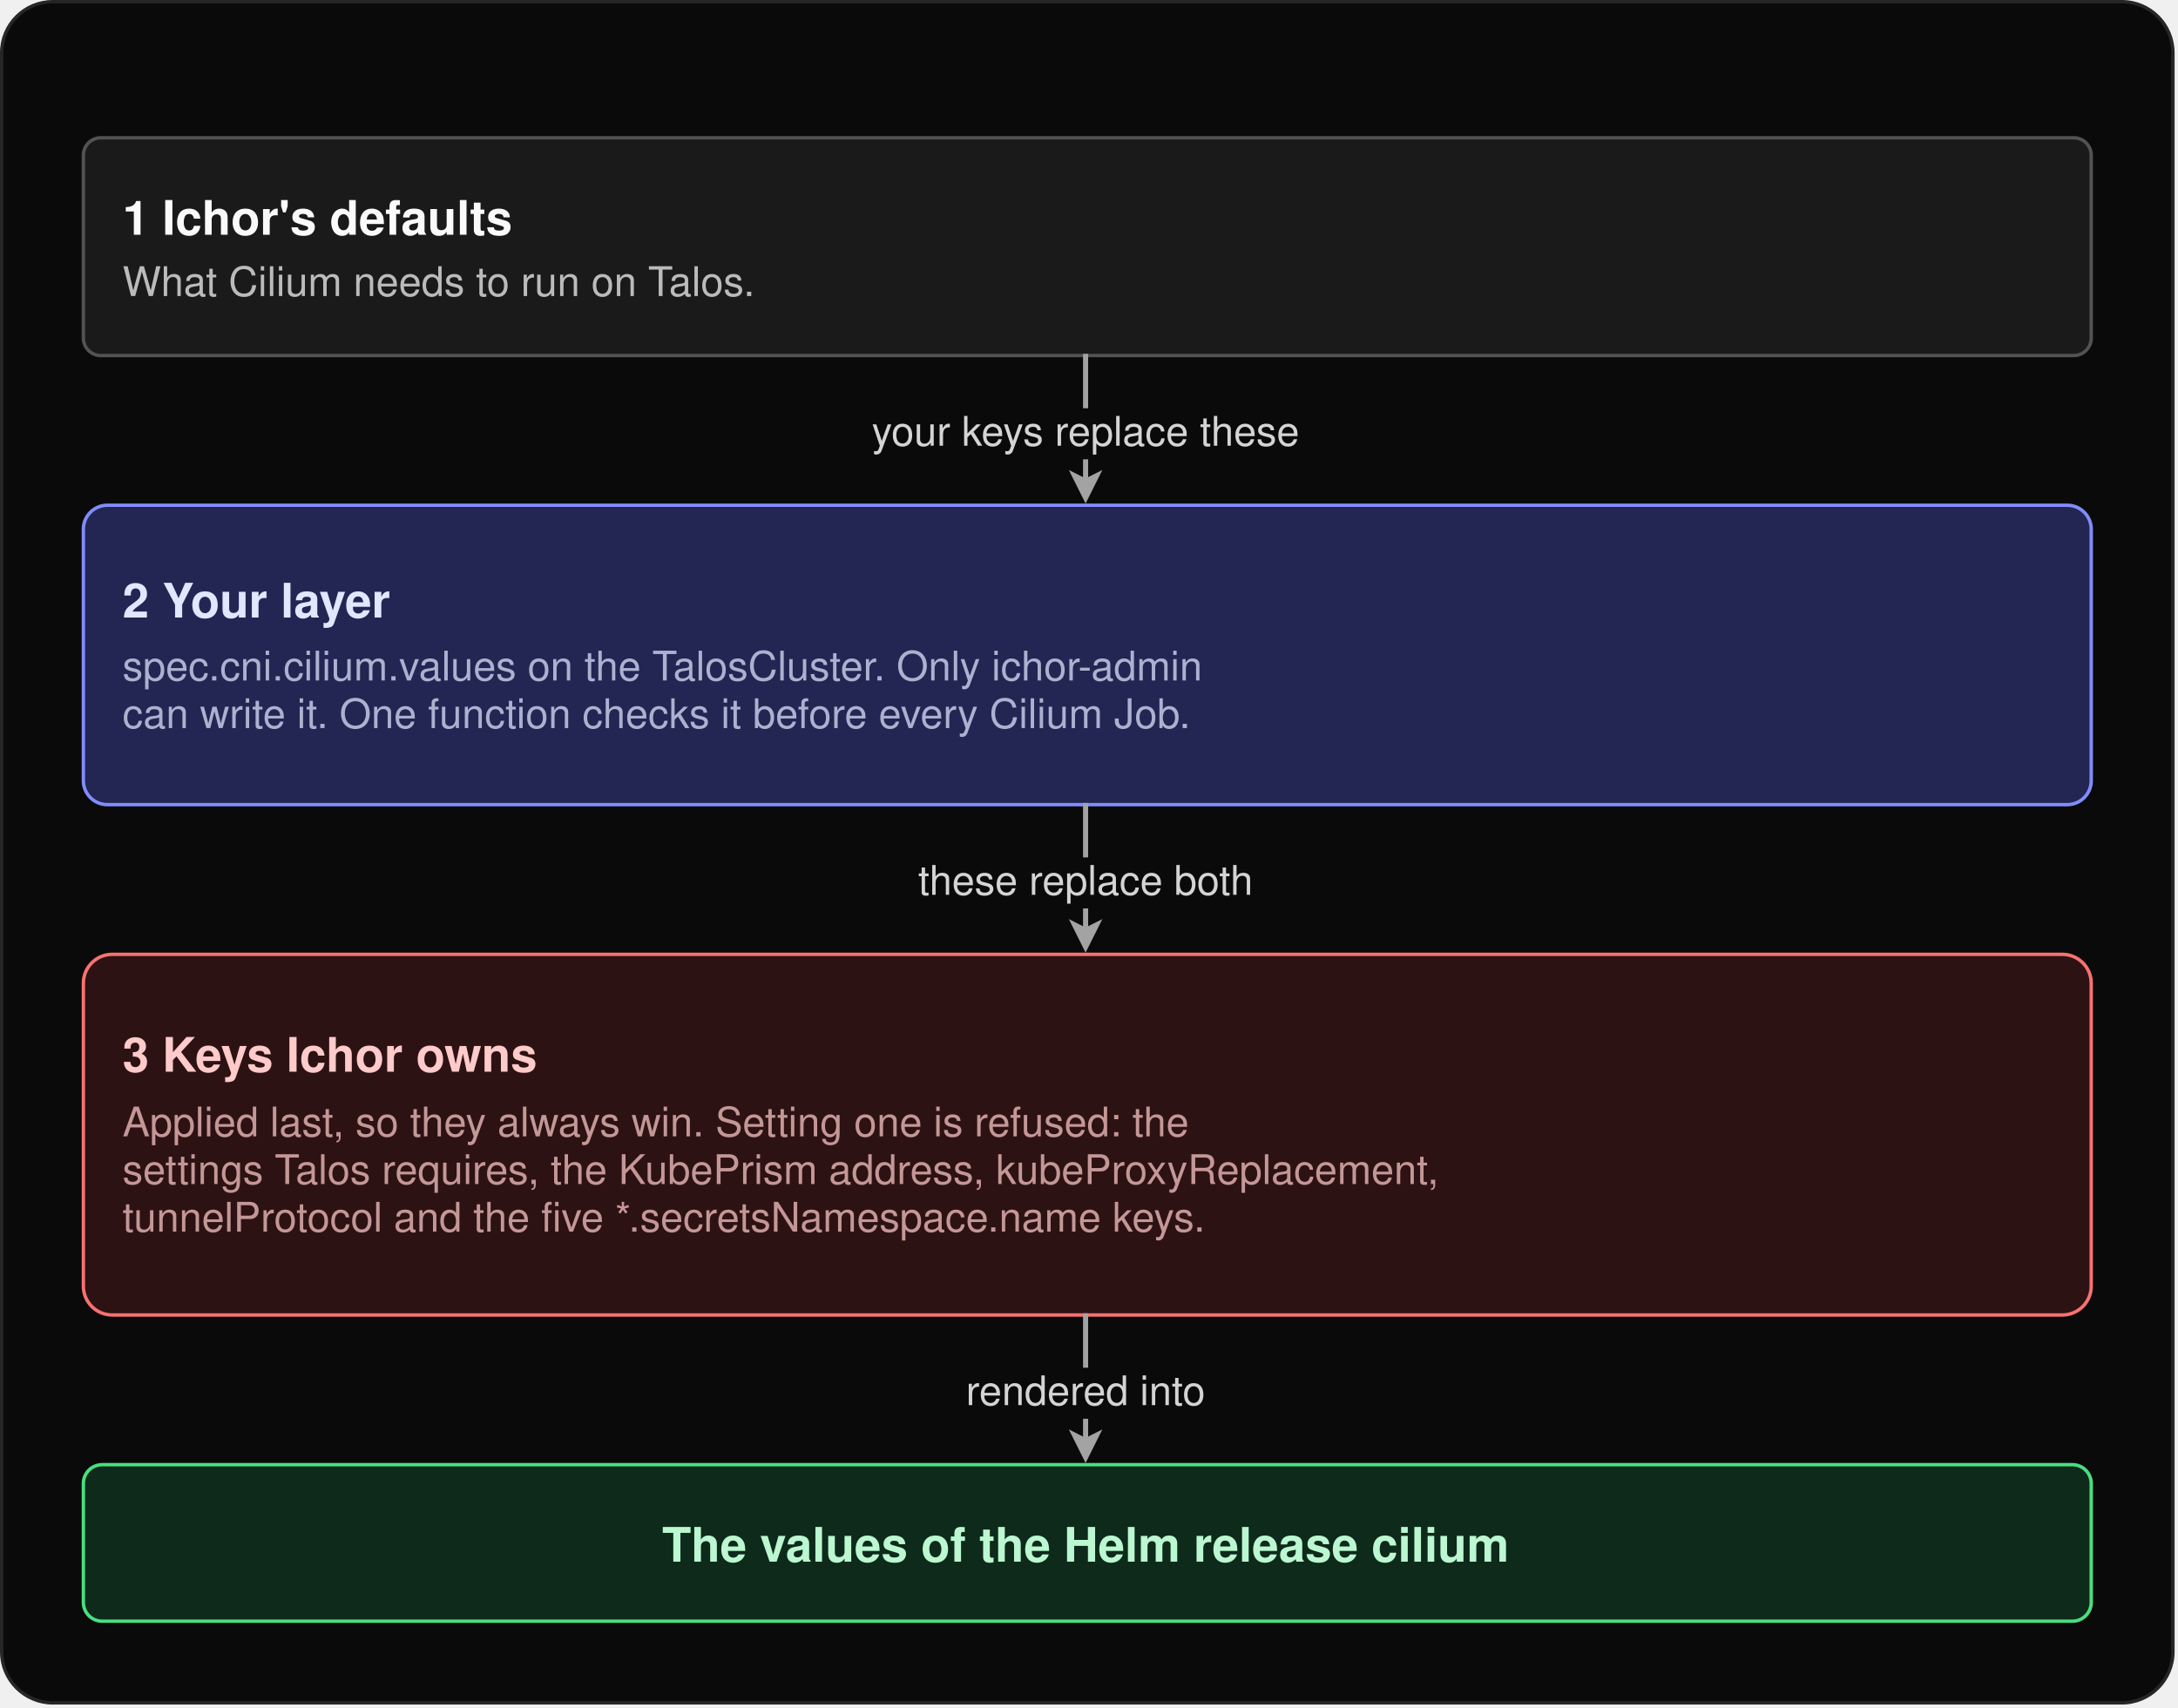
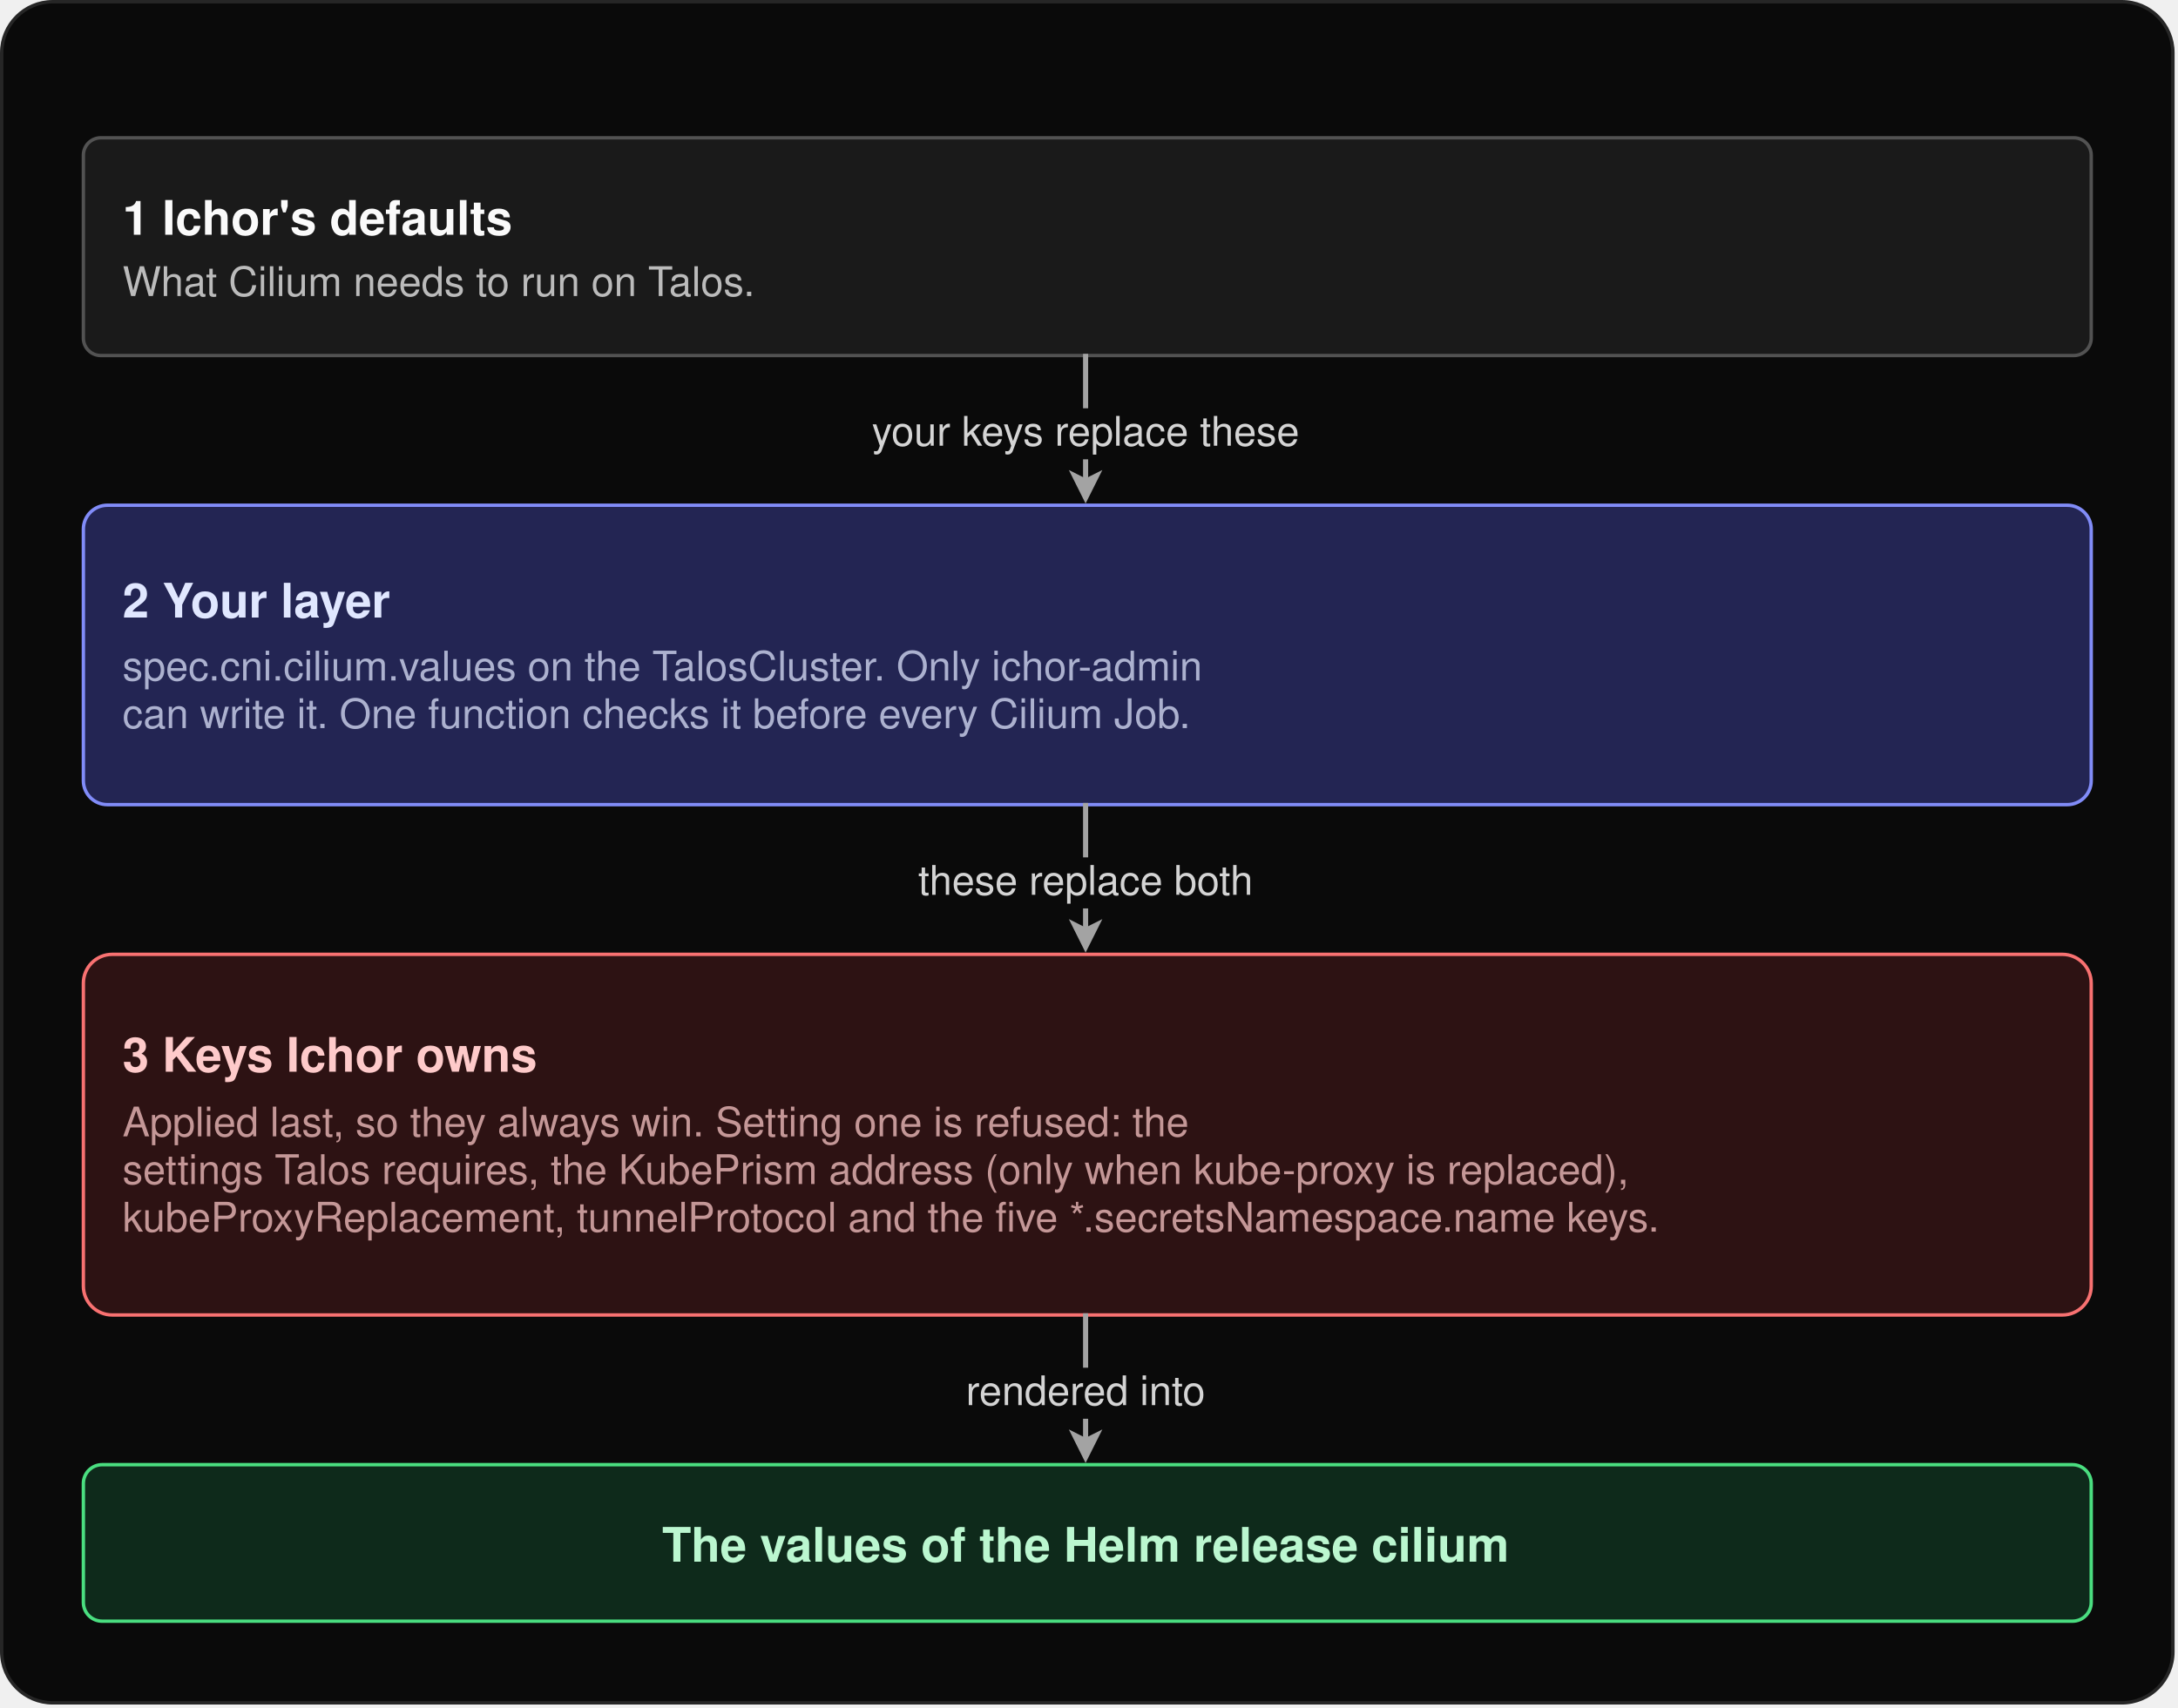
- <svg xmlns="http://www.w3.org/2000/svg" style="background: transparent; background-color: transparent; color-scheme: dark;" version="1.1" width="640px" height="502px" viewBox="0 0 640 502" content="&lt;mxfile host=&quot;Electron&quot;&gt;&#10;  &lt;diagram id=&quot;d&quot; name=&quot;Cilium values: three layers&quot;&gt;&#10;    &lt;mxGraphModel grid=&quot;0&quot; gridSize=&quot;10&quot; guides=&quot;1&quot; tooltips=&quot;1&quot; connect=&quot;1&quot; arrows=&quot;1&quot; fold=&quot;0&quot; page=&quot;0&quot; pageScale=&quot;1&quot; pageWidth=&quot;638&quot; pageHeight=&quot;500&quot; math=&quot;0&quot; shadow=&quot;0&quot;&gt;&#10;      &lt;root&gt;&#10;        &lt;mxCell id=&quot;0&quot; style=&quot;html=0;&quot; /&gt;&#10;        &lt;mxCell id=&quot;1&quot; parent=&quot;0&quot; style=&quot;html=0;&quot; /&gt;&#10;        &lt;mxCell id=&quot;panel&quot; parent=&quot;1&quot; style=&quot;rounded=1;arcSize=3;fillColor=light-dark(#FFFFFF,#0A0A0A);strokeColor=light-dark(#E5E5E5,#262626);strokeWidth=1;fontColor=light-dark(#171717,#FAFAFA);fontFamily=Helvetica;fontSize=14;align=center;verticalAlign=middle;html=0;&quot; value=&quot;&quot; vertex=&quot;1&quot;&gt;&#10;          &lt;mxGeometry height=&quot;500&quot; width=&quot;638&quot; as=&quot;geometry&quot; /&gt;&#10;        &lt;/mxCell&gt;&#10;        &lt;mxCell id=&quot;l1&quot; parent=&quot;1&quot; style=&quot;rounded=1;arcSize=8;fillColor=light-dark(#FFFFFF,#1A1A1A);strokeColor=light-dark(#A3A3A3,#525252);strokeWidth=1;fontColor=light-dark(#171717,#FAFAFA);fontFamily=Helvetica;fontSize=14;align=center;verticalAlign=middle;html=0;&quot; value=&quot;&quot; vertex=&quot;1&quot;&gt;&#10;          &lt;mxGeometry height=&quot;64&quot; width=&quot;590&quot; x=&quot;24&quot; y=&quot;40&quot; as=&quot;geometry&quot; /&gt;&#10;        &lt;/mxCell&gt;&#10;        &lt;mxCell id=&quot;l1_t1&quot; parent=&quot;l1&quot; style=&quot;html=0;fillColor=none;strokeColor=none;fontFamily=Helvetica;fontSize=14;fontColor=light-dark(#171717,#FAFAFA);align=left;spacingLeft=12;spacingRight=8;verticalAlign=middle;spacing=0;fontStyle=1;&quot; value=&quot;1  Ichor&amp;#39;s defaults&quot; vertex=&quot;1&quot;&gt;&#10;          &lt;mxGeometry height=&quot;17&quot; width=&quot;590&quot; y=&quot;14.5&quot; as=&quot;geometry&quot; /&gt;&#10;        &lt;/mxCell&gt;&#10;        &lt;mxCell id=&quot;l1_t2&quot; parent=&quot;l1&quot; style=&quot;html=0;fillColor=none;strokeColor=none;fontFamily=Helvetica;fontSize=12;fontColor=light-dark(#171717,#FAFAFA);align=left;spacingLeft=12;spacingRight=8;verticalAlign=middle;spacing=0;textOpacity=72;&quot; value=&quot;What Cilium needs to run on Talos.&quot; vertex=&quot;1&quot;&gt;&#10;          &lt;mxGeometry height=&quot;15&quot; width=&quot;590&quot; y=&quot;34.5&quot; as=&quot;geometry&quot; /&gt;&#10;        &lt;/mxCell&gt;&#10;        &lt;mxCell id=&quot;l2&quot; parent=&quot;1&quot; style=&quot;rounded=1;arcSize=8;fillColor=light-dark(#EEF2FF,#232553);strokeColor=light-dark(#6366F1,#818CF8);strokeWidth=1;fontColor=light-dark(#1E1B4B,#E0E7FF);fontFamily=Helvetica;fontSize=14;align=center;verticalAlign=middle;html=0;&quot; value=&quot;&quot; vertex=&quot;1&quot;&gt;&#10;          &lt;mxGeometry height=&quot;88&quot; width=&quot;590&quot; x=&quot;24&quot; y=&quot;148&quot; as=&quot;geometry&quot; /&gt;&#10;        &lt;/mxCell&gt;&#10;        &lt;mxCell id=&quot;l2_t1&quot; parent=&quot;l2&quot; style=&quot;html=0;fillColor=none;strokeColor=none;fontFamily=Helvetica;fontSize=14;fontColor=light-dark(#1E1B4B,#E0E7FF);align=left;spacingLeft=12;spacingRight=8;verticalAlign=middle;spacing=0;fontStyle=1;&quot; value=&quot;2  Your layer&quot; vertex=&quot;1&quot;&gt;&#10;          &lt;mxGeometry height=&quot;17&quot; width=&quot;590&quot; y=&quot;19&quot; as=&quot;geometry&quot; /&gt;&#10;        &lt;/mxCell&gt;&#10;        &lt;mxCell id=&quot;l2_t2&quot; parent=&quot;l2&quot; style=&quot;html=0;fillColor=none;strokeColor=none;fontFamily=Helvetica;fontSize=12;fontColor=light-dark(#1E1B4B,#E0E7FF);align=left;spacingLeft=12;spacingRight=8;verticalAlign=middle;spacing=0;textOpacity=72;&quot; value=&quot;spec.cni.cilium.values on the TalosCluster. Only ichor-admin&amp;#xa;can write it. One function checks it before every Cilium Job.&quot; vertex=&quot;1&quot;&gt;&#10;          &lt;mxGeometry height=&quot;30&quot; width=&quot;590&quot; y=&quot;39&quot; as=&quot;geometry&quot; /&gt;&#10;        &lt;/mxCell&gt;&#10;        &lt;mxCell id=&quot;l3&quot; parent=&quot;1&quot; style=&quot;rounded=1;arcSize=8;fillColor=light-dark(#FEF2F2,#2D1213);strokeColor=light-dark(#DC2626,#F87171);strokeWidth=1;fontColor=light-dark(#7F1D1D,#FECACA);fontFamily=Helvetica;fontSize=14;align=center;verticalAlign=middle;html=0;&quot; value=&quot;&quot; vertex=&quot;1&quot;&gt;&#10;          &lt;mxGeometry height=&quot;106&quot; width=&quot;590&quot; x=&quot;24&quot; y=&quot;280&quot; as=&quot;geometry&quot; /&gt;&#10;        &lt;/mxCell&gt;&#10;        &lt;mxCell id=&quot;l3_t1&quot; parent=&quot;l3&quot; style=&quot;html=0;fillColor=none;strokeColor=none;fontFamily=Helvetica;fontSize=14;fontColor=light-dark(#7F1D1D,#FECACA);align=left;spacingLeft=12;spacingRight=8;verticalAlign=middle;spacing=0;fontStyle=1;&quot; value=&quot;3  Keys Ichor owns&quot; vertex=&quot;1&quot;&gt;&#10;          &lt;mxGeometry height=&quot;17&quot; width=&quot;590&quot; y=&quot;20.5&quot; as=&quot;geometry&quot; /&gt;&#10;        &lt;/mxCell&gt;&#10;        &lt;mxCell id=&quot;l3_t2&quot; parent=&quot;l3&quot; style=&quot;html=0;fillColor=none;strokeColor=none;fontFamily=Helvetica;fontSize=12;fontColor=light-dark(#7F1D1D,#FECACA);align=left;spacingLeft=12;spacingRight=8;verticalAlign=middle;spacing=0;textOpacity=72;&quot; value=&quot;Applied last, so they always win. Setting one is refused: the&amp;#xa;settings Talos requires, the KubePrism address, kubeProxyReplacement,&amp;#xa;tunnelProtocol and the five *.secretsNamespace.name keys.&quot; vertex=&quot;1&quot;&gt;&#10;          &lt;mxGeometry height=&quot;45&quot; width=&quot;590&quot; y=&quot;40.5&quot; as=&quot;geometry&quot; /&gt;&#10;        &lt;/mxCell&gt;&#10;        &lt;mxCell id=&quot;out&quot; parent=&quot;1&quot; style=&quot;rounded=1;arcSize=12;fillColor=light-dark(#F0FDF4,#0E2A1B);strokeColor=light-dark(#16A34A,#4ADE80);strokeWidth=1;fontColor=light-dark(#14532D,#BBF7D0);fontFamily=Helvetica;fontSize=14;align=center;verticalAlign=middle;html=0;&quot; value=&quot;&quot; vertex=&quot;1&quot;&gt;&#10;          &lt;mxGeometry height=&quot;46&quot; width=&quot;590&quot; x=&quot;24&quot; y=&quot;430&quot; as=&quot;geometry&quot; /&gt;&#10;        &lt;/mxCell&gt;&#10;        &lt;mxCell id=&quot;out_t1&quot; parent=&quot;out&quot; style=&quot;html=0;fillColor=none;strokeColor=none;fontFamily=Helvetica;fontSize=14;fontColor=light-dark(#14532D,#BBF7D0);align=center;verticalAlign=middle;spacing=0;fontStyle=1;&quot; value=&quot;The values of the Helm release cilium&quot; vertex=&quot;1&quot;&gt;&#10;          &lt;mxGeometry height=&quot;17&quot; width=&quot;590&quot; y=&quot;14.5&quot; as=&quot;geometry&quot; /&gt;&#10;        &lt;/mxCell&gt;&#10;        &lt;mxCell id=&quot;a1&quot; edge=&quot;1&quot; parent=&quot;1&quot; source=&quot;l1&quot; style=&quot;edgeStyle=orthogonalEdgeStyle;rounded=1;orthogonalLoop=1;jettySize=auto;strokeColor=light-dark(#737373,#A3A3A3);strokeWidth=1.5;endArrow=classic;endFill=1;endSize=5;startArrow=none;startFill=1;startSize=5;fontColor=light-dark(#404040,#D4D4D4);fontFamily=Helvetica;fontSize=12;labelBackgroundColor=light-dark(#FFFFFF,#0A0A0A);exitX=0.5;exitY=1;exitDx=0;exitDy=0;entryX=0.5;entryY=0;entryDx=0;entryDy=0;html=0;&quot; target=&quot;l2&quot; value=&quot;your keys replace these&quot;&gt;&#10;          &lt;mxGeometry relative=&quot;1&quot; as=&quot;geometry&quot; /&gt;&#10;        &lt;/mxCell&gt;&#10;        &lt;mxCell id=&quot;a2&quot; edge=&quot;1&quot; parent=&quot;1&quot; source=&quot;l2&quot; style=&quot;edgeStyle=orthogonalEdgeStyle;rounded=1;orthogonalLoop=1;jettySize=auto;strokeColor=light-dark(#737373,#A3A3A3);strokeWidth=1.5;endArrow=classic;endFill=1;endSize=5;startArrow=none;startFill=1;startSize=5;fontColor=light-dark(#404040,#D4D4D4);fontFamily=Helvetica;fontSize=12;labelBackgroundColor=light-dark(#FFFFFF,#0A0A0A);exitX=0.5;exitY=1;exitDx=0;exitDy=0;entryX=0.5;entryY=0;entryDx=0;entryDy=0;html=0;&quot; target=&quot;l3&quot; value=&quot;these replace both&quot;&gt;&#10;          &lt;mxGeometry relative=&quot;1&quot; as=&quot;geometry&quot; /&gt;&#10;        &lt;/mxCell&gt;&#10;        &lt;mxCell id=&quot;a3&quot; edge=&quot;1&quot; parent=&quot;1&quot; source=&quot;l3&quot; style=&quot;edgeStyle=orthogonalEdgeStyle;rounded=1;orthogonalLoop=1;jettySize=auto;strokeColor=light-dark(#737373,#A3A3A3);strokeWidth=1.5;endArrow=classic;endFill=1;endSize=5;startArrow=none;startFill=1;startSize=5;fontColor=light-dark(#404040,#D4D4D4);fontFamily=Helvetica;fontSize=12;labelBackgroundColor=light-dark(#FFFFFF,#0A0A0A);exitX=0.5;exitY=1;exitDx=0;exitDy=0;entryX=0.5;entryY=0;entryDx=0;entryDy=0;html=0;&quot; target=&quot;out&quot; value=&quot;rendered into&quot;&gt;&#10;          &lt;mxGeometry relative=&quot;1&quot; as=&quot;geometry&quot; /&gt;&#10;        &lt;/mxCell&gt;&#10;      &lt;/root&gt;&#10;    &lt;/mxGraphModel&gt;&#10;  &lt;/diagram&gt;&#10;&lt;/mxfile&gt;&#10;">
+ <svg xmlns="http://www.w3.org/2000/svg" style="background: transparent; background-color: transparent; color-scheme: dark;" version="1.1" width="640px" height="502px" viewBox="0 0 640 502" content="&lt;mxfile host=&quot;Electron&quot;&gt;&#10;  &lt;diagram id=&quot;d&quot; name=&quot;Cilium values: three layers&quot;&gt;&#10;    &lt;mxGraphModel grid=&quot;0&quot; gridSize=&quot;10&quot; guides=&quot;1&quot; tooltips=&quot;1&quot; connect=&quot;1&quot; arrows=&quot;1&quot; fold=&quot;0&quot; page=&quot;0&quot; pageScale=&quot;1&quot; pageWidth=&quot;638&quot; pageHeight=&quot;500&quot; math=&quot;0&quot; shadow=&quot;0&quot;&gt;&#10;      &lt;root&gt;&#10;        &lt;mxCell id=&quot;0&quot; style=&quot;html=0;&quot; /&gt;&#10;        &lt;mxCell id=&quot;1&quot; parent=&quot;0&quot; style=&quot;html=0;&quot; /&gt;&#10;        &lt;mxCell id=&quot;panel&quot; parent=&quot;1&quot; style=&quot;rounded=1;arcSize=3;fillColor=light-dark(#FFFFFF,#0A0A0A);strokeColor=light-dark(#E5E5E5,#262626);strokeWidth=1;fontColor=light-dark(#171717,#FAFAFA);fontFamily=Helvetica;fontSize=14;align=center;verticalAlign=middle;html=0;&quot; value=&quot;&quot; vertex=&quot;1&quot;&gt;&#10;          &lt;mxGeometry height=&quot;500&quot; width=&quot;638&quot; as=&quot;geometry&quot; /&gt;&#10;        &lt;/mxCell&gt;&#10;        &lt;mxCell id=&quot;l1&quot; parent=&quot;1&quot; style=&quot;rounded=1;arcSize=8;fillColor=light-dark(#FFFFFF,#1A1A1A);strokeColor=light-dark(#A3A3A3,#525252);strokeWidth=1;fontColor=light-dark(#171717,#FAFAFA);fontFamily=Helvetica;fontSize=14;align=center;verticalAlign=middle;html=0;&quot; value=&quot;&quot; vertex=&quot;1&quot;&gt;&#10;          &lt;mxGeometry height=&quot;64&quot; width=&quot;590&quot; x=&quot;24&quot; y=&quot;40&quot; as=&quot;geometry&quot; /&gt;&#10;        &lt;/mxCell&gt;&#10;        &lt;mxCell id=&quot;l1_t1&quot; parent=&quot;l1&quot; style=&quot;html=0;fillColor=none;strokeColor=none;fontFamily=Helvetica;fontSize=14;fontColor=light-dark(#171717,#FAFAFA);align=left;spacingLeft=12;spacingRight=8;verticalAlign=middle;spacing=0;fontStyle=1;&quot; value=&quot;1  Ichor&amp;#39;s defaults&quot; vertex=&quot;1&quot;&gt;&#10;          &lt;mxGeometry height=&quot;17&quot; width=&quot;590&quot; y=&quot;14.5&quot; as=&quot;geometry&quot; /&gt;&#10;        &lt;/mxCell&gt;&#10;        &lt;mxCell id=&quot;l1_t2&quot; parent=&quot;l1&quot; style=&quot;html=0;fillColor=none;strokeColor=none;fontFamily=Helvetica;fontSize=12;fontColor=light-dark(#171717,#FAFAFA);align=left;spacingLeft=12;spacingRight=8;verticalAlign=middle;spacing=0;textOpacity=72;&quot; value=&quot;What Cilium needs to run on Talos.&quot; vertex=&quot;1&quot;&gt;&#10;          &lt;mxGeometry height=&quot;15&quot; width=&quot;590&quot; y=&quot;34.5&quot; as=&quot;geometry&quot; /&gt;&#10;        &lt;/mxCell&gt;&#10;        &lt;mxCell id=&quot;l2&quot; parent=&quot;1&quot; style=&quot;rounded=1;arcSize=8;fillColor=light-dark(#EEF2FF,#232553);strokeColor=light-dark(#6366F1,#818CF8);strokeWidth=1;fontColor=light-dark(#1E1B4B,#E0E7FF);fontFamily=Helvetica;fontSize=14;align=center;verticalAlign=middle;html=0;&quot; value=&quot;&quot; vertex=&quot;1&quot;&gt;&#10;          &lt;mxGeometry height=&quot;88&quot; width=&quot;590&quot; x=&quot;24&quot; y=&quot;148&quot; as=&quot;geometry&quot; /&gt;&#10;        &lt;/mxCell&gt;&#10;        &lt;mxCell id=&quot;l2_t1&quot; parent=&quot;l2&quot; style=&quot;html=0;fillColor=none;strokeColor=none;fontFamily=Helvetica;fontSize=14;fontColor=light-dark(#1E1B4B,#E0E7FF);align=left;spacingLeft=12;spacingRight=8;verticalAlign=middle;spacing=0;fontStyle=1;&quot; value=&quot;2  Your layer&quot; vertex=&quot;1&quot;&gt;&#10;          &lt;mxGeometry height=&quot;17&quot; width=&quot;590&quot; y=&quot;19&quot; as=&quot;geometry&quot; /&gt;&#10;        &lt;/mxCell&gt;&#10;        &lt;mxCell id=&quot;l2_t2&quot; parent=&quot;l2&quot; style=&quot;html=0;fillColor=none;strokeColor=none;fontFamily=Helvetica;fontSize=12;fontColor=light-dark(#1E1B4B,#E0E7FF);align=left;spacingLeft=12;spacingRight=8;verticalAlign=middle;spacing=0;textOpacity=72;&quot; value=&quot;spec.cni.cilium.values on the TalosCluster. Only ichor-admin&amp;#xa;can write it. One function checks it before every Cilium Job.&quot; vertex=&quot;1&quot;&gt;&#10;          &lt;mxGeometry height=&quot;30&quot; width=&quot;590&quot; y=&quot;39&quot; as=&quot;geometry&quot; /&gt;&#10;        &lt;/mxCell&gt;&#10;        &lt;mxCell id=&quot;l3&quot; parent=&quot;1&quot; style=&quot;rounded=1;arcSize=8;fillColor=light-dark(#FEF2F2,#2D1213);strokeColor=light-dark(#DC2626,#F87171);strokeWidth=1;fontColor=light-dark(#7F1D1D,#FECACA);fontFamily=Helvetica;fontSize=14;align=center;verticalAlign=middle;html=0;&quot; value=&quot;&quot; vertex=&quot;1&quot;&gt;&#10;          &lt;mxGeometry height=&quot;106&quot; width=&quot;590&quot; x=&quot;24&quot; y=&quot;280&quot; as=&quot;geometry&quot; /&gt;&#10;        &lt;/mxCell&gt;&#10;        &lt;mxCell id=&quot;l3_t1&quot; parent=&quot;l3&quot; style=&quot;html=0;fillColor=none;strokeColor=none;fontFamily=Helvetica;fontSize=14;fontColor=light-dark(#7F1D1D,#FECACA);align=left;spacingLeft=12;spacingRight=8;verticalAlign=middle;spacing=0;fontStyle=1;&quot; value=&quot;3  Keys Ichor owns&quot; vertex=&quot;1&quot;&gt;&#10;          &lt;mxGeometry height=&quot;17&quot; width=&quot;590&quot; y=&quot;20.5&quot; as=&quot;geometry&quot; /&gt;&#10;        &lt;/mxCell&gt;&#10;        &lt;mxCell id=&quot;l3_t2&quot; parent=&quot;l3&quot; style=&quot;html=0;fillColor=none;strokeColor=none;fontFamily=Helvetica;fontSize=12;fontColor=light-dark(#7F1D1D,#FECACA);align=left;spacingLeft=12;spacingRight=8;verticalAlign=middle;spacing=0;textOpacity=72;&quot; value=&quot;Applied last, so they always win. Setting one is refused: the&amp;#xa;settings Talos requires, the KubePrism address (only when kube-proxy is replaced),&amp;#xa;kubeProxyReplacement, tunnelProtocol and the five *.secretsNamespace.name keys.&quot; vertex=&quot;1&quot;&gt;&#10;          &lt;mxGeometry height=&quot;45&quot; width=&quot;590&quot; y=&quot;40.5&quot; as=&quot;geometry&quot; /&gt;&#10;        &lt;/mxCell&gt;&#10;        &lt;mxCell id=&quot;out&quot; parent=&quot;1&quot; style=&quot;rounded=1;arcSize=12;fillColor=light-dark(#F0FDF4,#0E2A1B);strokeColor=light-dark(#16A34A,#4ADE80);strokeWidth=1;fontColor=light-dark(#14532D,#BBF7D0);fontFamily=Helvetica;fontSize=14;align=center;verticalAlign=middle;html=0;&quot; value=&quot;&quot; vertex=&quot;1&quot;&gt;&#10;          &lt;mxGeometry height=&quot;46&quot; width=&quot;590&quot; x=&quot;24&quot; y=&quot;430&quot; as=&quot;geometry&quot; /&gt;&#10;        &lt;/mxCell&gt;&#10;        &lt;mxCell id=&quot;out_t1&quot; parent=&quot;out&quot; style=&quot;html=0;fillColor=none;strokeColor=none;fontFamily=Helvetica;fontSize=14;fontColor=light-dark(#14532D,#BBF7D0);align=center;verticalAlign=middle;spacing=0;fontStyle=1;&quot; value=&quot;The values of the Helm release cilium&quot; vertex=&quot;1&quot;&gt;&#10;          &lt;mxGeometry height=&quot;17&quot; width=&quot;590&quot; y=&quot;14.5&quot; as=&quot;geometry&quot; /&gt;&#10;        &lt;/mxCell&gt;&#10;        &lt;mxCell id=&quot;a1&quot; edge=&quot;1&quot; parent=&quot;1&quot; source=&quot;l1&quot; style=&quot;edgeStyle=orthogonalEdgeStyle;rounded=1;orthogonalLoop=1;jettySize=auto;strokeColor=light-dark(#737373,#A3A3A3);strokeWidth=1.5;endArrow=classic;endFill=1;endSize=5;startArrow=none;startFill=1;startSize=5;fontColor=light-dark(#404040,#D4D4D4);fontFamily=Helvetica;fontSize=12;labelBackgroundColor=light-dark(#FFFFFF,#0A0A0A);exitX=0.5;exitY=1;exitDx=0;exitDy=0;entryX=0.5;entryY=0;entryDx=0;entryDy=0;html=0;&quot; target=&quot;l2&quot; value=&quot;your keys replace these&quot;&gt;&#10;          &lt;mxGeometry relative=&quot;1&quot; as=&quot;geometry&quot; /&gt;&#10;        &lt;/mxCell&gt;&#10;        &lt;mxCell id=&quot;a2&quot; edge=&quot;1&quot; parent=&quot;1&quot; source=&quot;l2&quot; style=&quot;edgeStyle=orthogonalEdgeStyle;rounded=1;orthogonalLoop=1;jettySize=auto;strokeColor=light-dark(#737373,#A3A3A3);strokeWidth=1.5;endArrow=classic;endFill=1;endSize=5;startArrow=none;startFill=1;startSize=5;fontColor=light-dark(#404040,#D4D4D4);fontFamily=Helvetica;fontSize=12;labelBackgroundColor=light-dark(#FFFFFF,#0A0A0A);exitX=0.5;exitY=1;exitDx=0;exitDy=0;entryX=0.5;entryY=0;entryDx=0;entryDy=0;html=0;&quot; target=&quot;l3&quot; value=&quot;these replace both&quot;&gt;&#10;          &lt;mxGeometry relative=&quot;1&quot; as=&quot;geometry&quot; /&gt;&#10;        &lt;/mxCell&gt;&#10;        &lt;mxCell id=&quot;a3&quot; edge=&quot;1&quot; parent=&quot;1&quot; source=&quot;l3&quot; style=&quot;edgeStyle=orthogonalEdgeStyle;rounded=1;orthogonalLoop=1;jettySize=auto;strokeColor=light-dark(#737373,#A3A3A3);strokeWidth=1.5;endArrow=classic;endFill=1;endSize=5;startArrow=none;startFill=1;startSize=5;fontColor=light-dark(#404040,#D4D4D4);fontFamily=Helvetica;fontSize=12;labelBackgroundColor=light-dark(#FFFFFF,#0A0A0A);exitX=0.5;exitY=1;exitDx=0;exitDy=0;entryX=0.5;entryY=0;entryDx=0;entryDy=0;html=0;&quot; target=&quot;out&quot; value=&quot;rendered into&quot;&gt;&#10;          &lt;mxGeometry relative=&quot;1&quot; as=&quot;geometry&quot; /&gt;&#10;        &lt;/mxCell&gt;&#10;      &lt;/root&gt;&#10;    &lt;/mxGraphModel&gt;&#10;  &lt;/diagram&gt;&#10;&lt;/mxfile&gt;&#10;">
  <defs />
  <g>
    <g data-cell-id="0">
      <g data-cell-id="1">
        <g data-cell-id="panel">
          <g transform="translate(0.5,0.5)">
            <rect x="0" y="0" width="638" height="500" rx="15" ry="15" fill="#ffffff" stroke="#e5e5e5" pointer-events="all" style="fill: rgb(10, 10, 10); stroke: rgb(38, 38, 38);" />
          </g>
        </g>
        <g data-cell-id="l1">
          <g transform="translate(0.5,0.5)">
            <rect x="24" y="40" width="590" height="64" rx="5.12" ry="5.12" fill="#ffffff" stroke="#a3a3a3" pointer-events="all" style="fill: rgb(26, 26, 26); stroke: rgb(82, 82, 82);" />
          </g>
          <g data-cell-id="l1_t1">
            <g>
              <rect x="24" y="54.5" width="590" height="17" fill="none" stroke="none" pointer-events="all" />
            </g>
            <g>
              <g fill="#171717" font-family="Helvetica" font-weight="bold" text-anchor="start" font-size="14px" style="fill: rgb(250, 250, 250);">
                <text x="36" y="69">1  Ichor's defaults</text>
              </g>
            </g>
          </g>
          <g data-cell-id="l1_t2">
            <g>
              <rect x="24" y="74.5" width="590" height="15" fill="none" stroke="none" pointer-events="all" />
            </g>
            <g>
              <g fill="#171717" font-family="Helvetica" text-anchor="start" opacity="0.72" font-size="12px" style="fill: rgb(250, 250, 250);">
                <text x="36" y="87">What Cilium needs to run on Talos.</text>
              </g>
            </g>
          </g>
        </g>
        <g data-cell-id="l2">
          <g transform="translate(0.5,0.5)">
            <rect x="24" y="148" width="590" height="88" rx="7.04" ry="7.04" fill="#eef2ff" stroke="#6366f1" pointer-events="all" style="fill: rgb(35, 37, 83); stroke: rgb(129, 140, 248);" />
          </g>
          <g data-cell-id="l2_t1">
            <g>
              <rect x="24" y="167" width="590" height="17" fill="none" stroke="none" pointer-events="all" />
            </g>
            <g>
              <g fill="#1E1B4B" font-family="Helvetica" font-weight="bold" text-anchor="start" font-size="14px" style="fill: rgb(224, 231, 255);">
                <text x="36" y="181.5">2  Your layer</text>
              </g>
            </g>
          </g>
          <g data-cell-id="l2_t2">
            <g>
              <rect x="24" y="187" width="590" height="30" fill="none" stroke="none" pointer-events="all" />
            </g>
            <g>
              <g fill="#1E1B4B" font-family="Helvetica" text-anchor="start" opacity="0.72" font-size="12px" style="fill: rgb(224, 231, 255);">
                <text x="36" y="200">spec.cni.cilium.values on the TalosCluster. Only ichor-admin</text>
                <text x="36" y="214">can write it. One function checks it before every Cilium Job.</text>
              </g>
            </g>
          </g>
        </g>
        <g data-cell-id="l3">
          <g transform="translate(0.5,0.5)">
            <rect x="24" y="280" width="590" height="106" rx="8.48" ry="8.48" fill="#fef2f2" stroke="#dc2626" pointer-events="all" style="fill: rgb(45, 18, 19); stroke: rgb(248, 113, 113);" />
          </g>
          <g data-cell-id="l3_t1">
            <g>
              <rect x="24" y="300.5" width="590" height="17" fill="none" stroke="none" pointer-events="all" />
            </g>
            <g>
              <g fill="#7F1D1D" font-family="Helvetica" font-weight="bold" text-anchor="start" font-size="14px" style="fill: rgb(254, 202, 202);">
                <text x="36" y="315">3  Keys Ichor owns</text>
              </g>
            </g>
          </g>
          <g data-cell-id="l3_t2">
            <g>
              <rect x="24" y="320.5" width="590" height="45" fill="none" stroke="none" pointer-events="all" />
            </g>
            <g>
              <g fill="#7F1D1D" font-family="Helvetica" text-anchor="start" opacity="0.72" font-size="12px" style="fill: rgb(254, 202, 202);">
                <text x="36" y="334">Applied last, so they always win. Setting one is refused: the</text>
-                 <text x="36" y="348">settings Talos requires, the KubePrism address, kubeProxyReplacement,</text>
-                 <text x="36" y="362">tunnelProtocol and the five *.secretsNamespace.name keys.</text>
+                 <text x="36" y="348">settings Talos requires, the KubePrism address (only when kube-proxy is replaced),</text>
+                 <text x="36" y="362">kubeProxyReplacement, tunnelProtocol and the five *.secretsNamespace.name keys.</text>
              </g>
            </g>
          </g>
        </g>
        <g data-cell-id="out">
          <g transform="translate(0.5,0.5)">
            <rect x="24" y="430" width="590" height="46" rx="5.52" ry="5.52" fill="#f0fdf4" stroke="#16a34a" pointer-events="all" style="fill: rgb(14, 42, 27); stroke: rgb(74, 222, 128);" />
          </g>
          <g data-cell-id="out_t1">
            <g>
              <rect x="24" y="444.5" width="590" height="17" fill="none" stroke="none" pointer-events="all" />
            </g>
            <g>
              <g fill="#14532D" font-family="Helvetica" font-weight="bold" text-anchor="middle" font-size="14px" style="fill: rgb(187, 247, 208);">
                <text x="319" y="459">The values of the Helm release cilium</text>
              </g>
            </g>
          </g>
        </g>
        <g data-cell-id="a1">
          <g>
            <path d="M 319 104 L 319 141.45" fill="none" stroke="#737373" stroke-width="1.5" stroke-miterlimit="10" pointer-events="stroke" style="stroke: rgb(163, 163, 163);" />
            <path d="M 319 146.32 L 315.75 139.82 L 319 141.45 L 322.25 139.82 Z" fill="#737373" stroke="#737373" stroke-width="1.5" stroke-miterlimit="10" pointer-events="all" style="fill: rgb(163, 163, 163); stroke: rgb(163, 163, 163);" />
          </g>
          <g>
            <g fill="#404040" font-family="Helvetica" text-anchor="middle" font-size="12px" style="fill: rgb(212, 212, 212);">
              <rect fill="#FFFFFF" stroke="none" x="247" y="120" width="145" height="15" stroke-width="0" style="fill: rgb(10, 10, 10);" />
              <text x="319" y="131">your keys replace these</text>
            </g>
          </g>
        </g>
        <g data-cell-id="a2">
          <g>
            <path d="M 319 236 L 319 273.45" fill="none" stroke="#737373" stroke-width="1.5" stroke-miterlimit="10" pointer-events="stroke" style="stroke: rgb(163, 163, 163);" />
            <path d="M 319 278.32 L 315.75 271.82 L 319 273.45 L 322.25 271.82 Z" fill="#737373" stroke="#737373" stroke-width="1.5" stroke-miterlimit="10" pointer-events="all" style="fill: rgb(163, 163, 163); stroke: rgb(163, 163, 163);" />
          </g>
          <g>
            <g fill="#404040" font-family="Helvetica" text-anchor="middle" font-size="12px" style="fill: rgb(212, 212, 212);">
              <rect fill="#FFFFFF" stroke="none" x="262" y="252" width="115" height="15" stroke-width="0" style="fill: rgb(10, 10, 10);" />
              <text x="319" y="263">these replace both</text>
            </g>
          </g>
        </g>
        <g data-cell-id="a3">
          <g>
            <path d="M 319 386 L 319 423.45" fill="none" stroke="#737373" stroke-width="1.5" stroke-miterlimit="10" pointer-events="stroke" style="stroke: rgb(163, 163, 163);" />
            <path d="M 319 428.32 L 315.75 421.82 L 319 423.45 L 322.25 421.82 Z" fill="#737373" stroke="#737373" stroke-width="1.5" stroke-miterlimit="10" pointer-events="all" style="fill: rgb(163, 163, 163); stroke: rgb(163, 163, 163);" />
          </g>
          <g>
            <g fill="#404040" font-family="Helvetica" text-anchor="middle" font-size="12px" style="fill: rgb(212, 212, 212);">
              <rect fill="#FFFFFF" stroke="none" x="278" y="402" width="83" height="15" stroke-width="0" style="fill: rgb(10, 10, 10);" />
              <text x="319" y="413">rendered into</text>
            </g>
          </g>
        </g>
      </g>
    </g>
  </g>
</svg>
